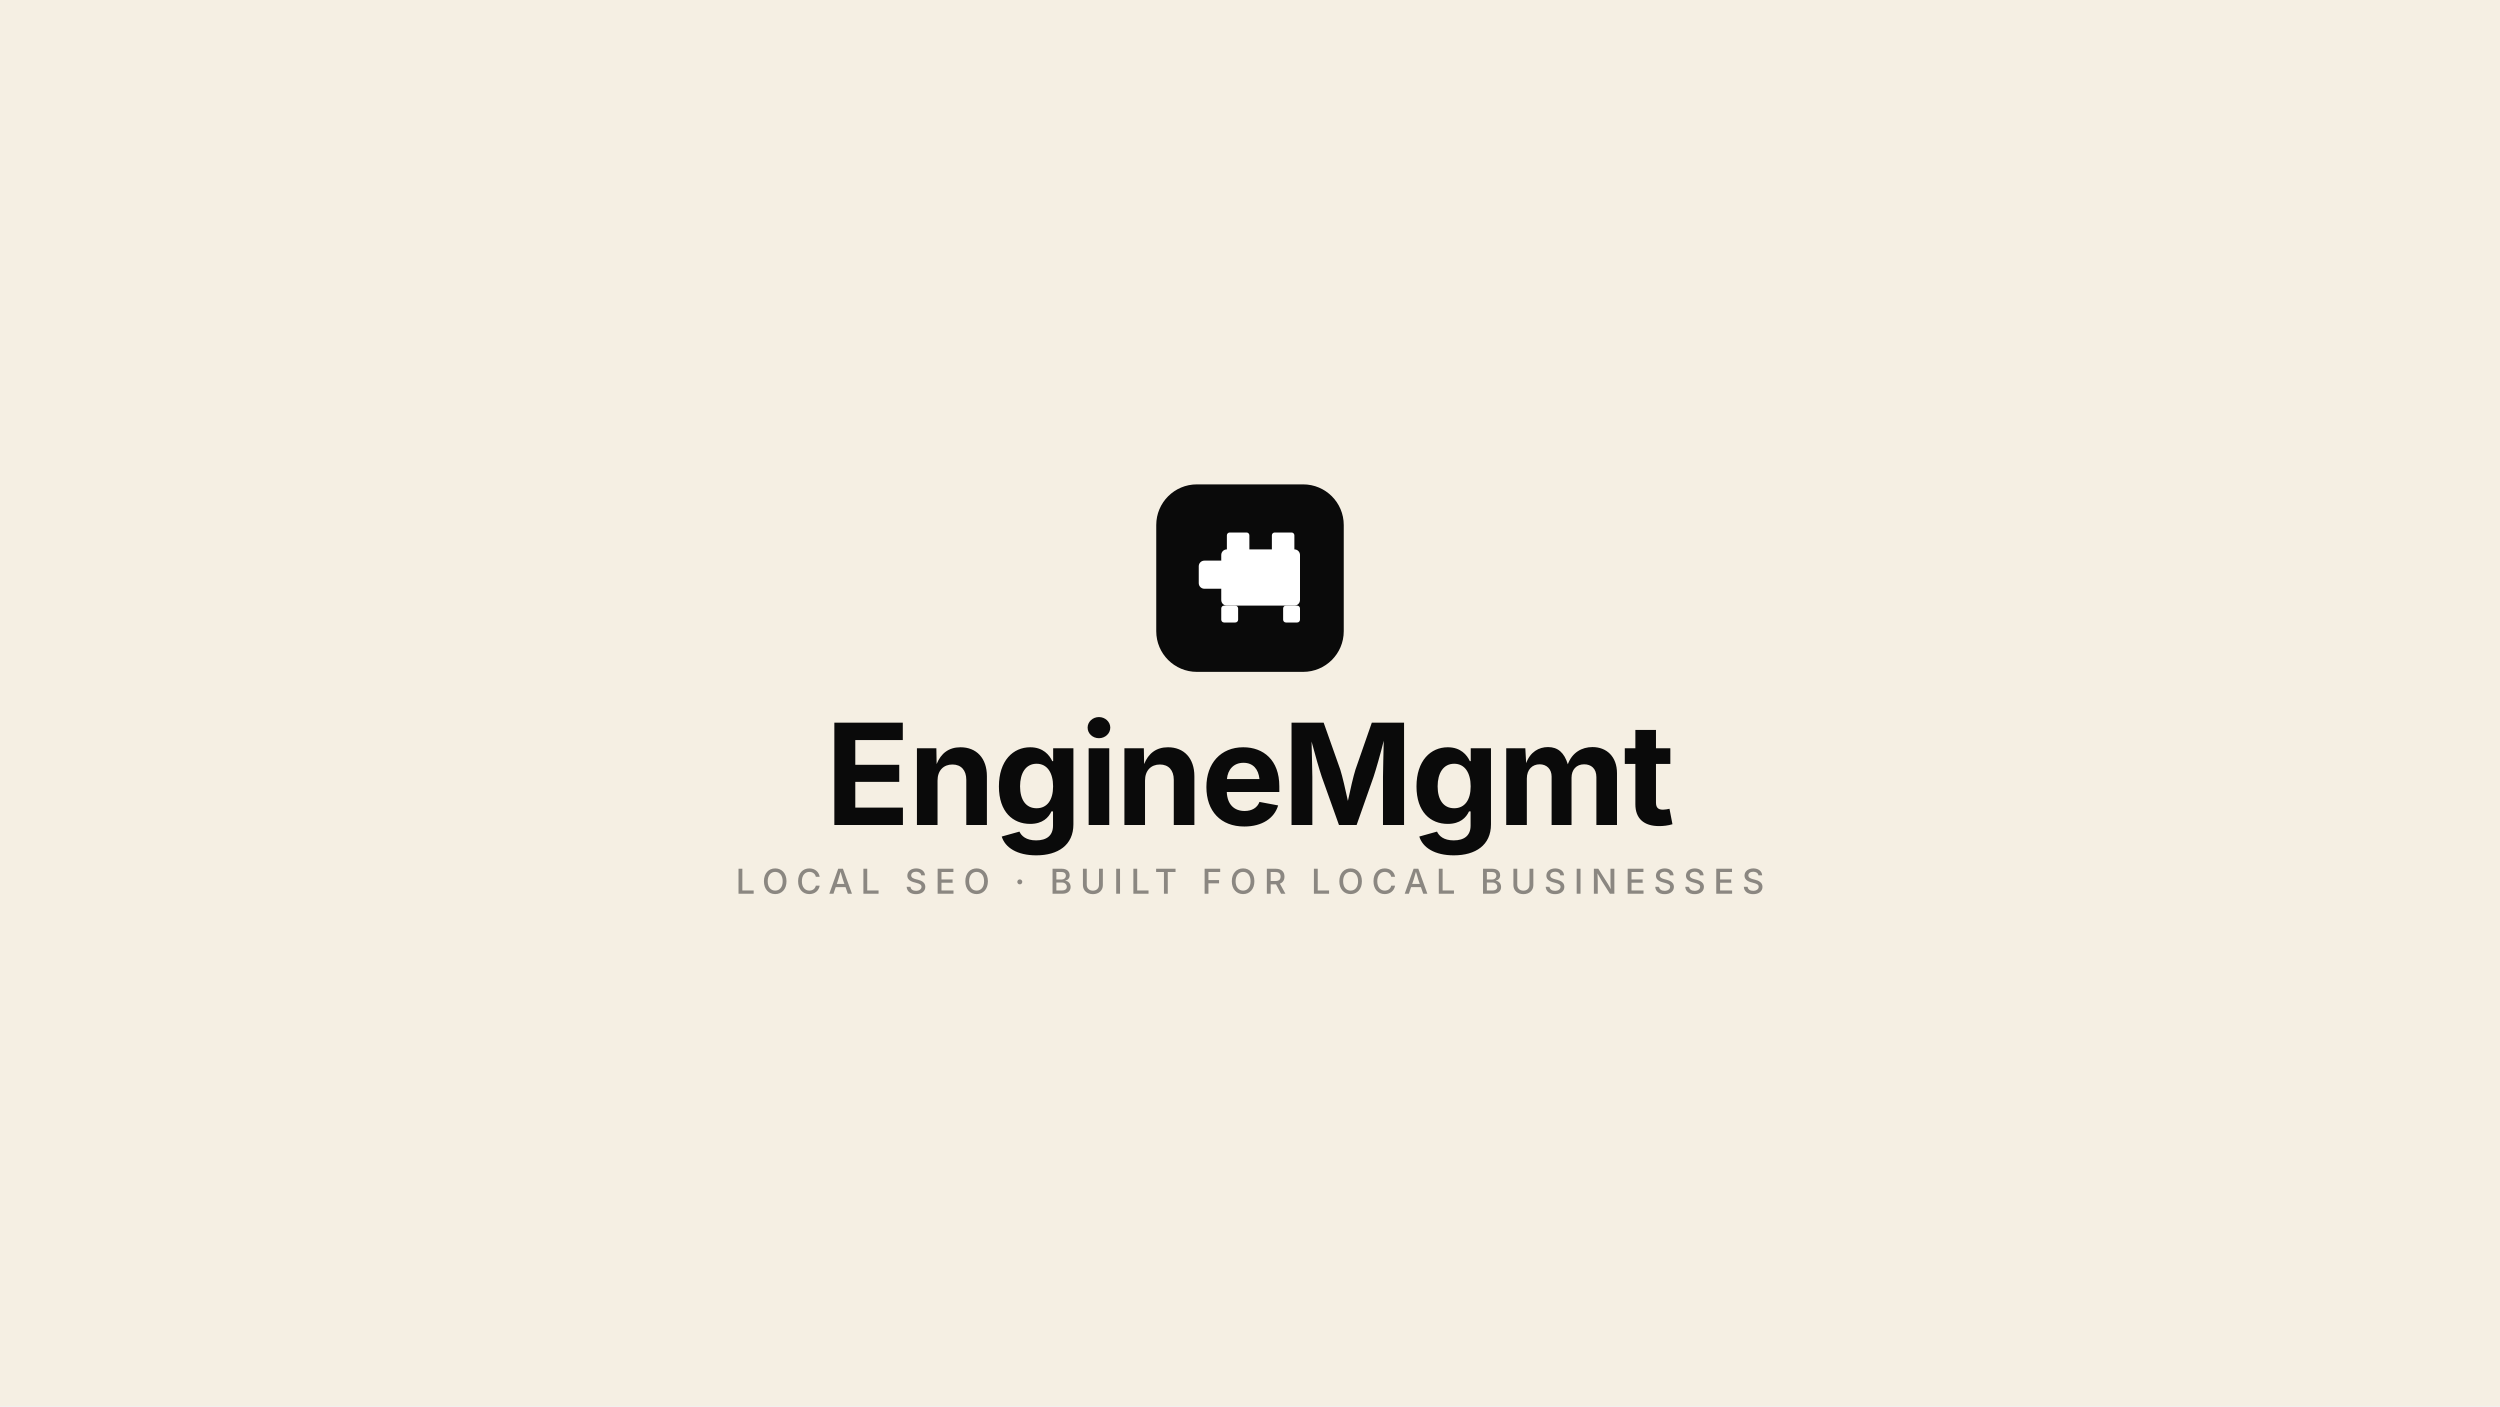
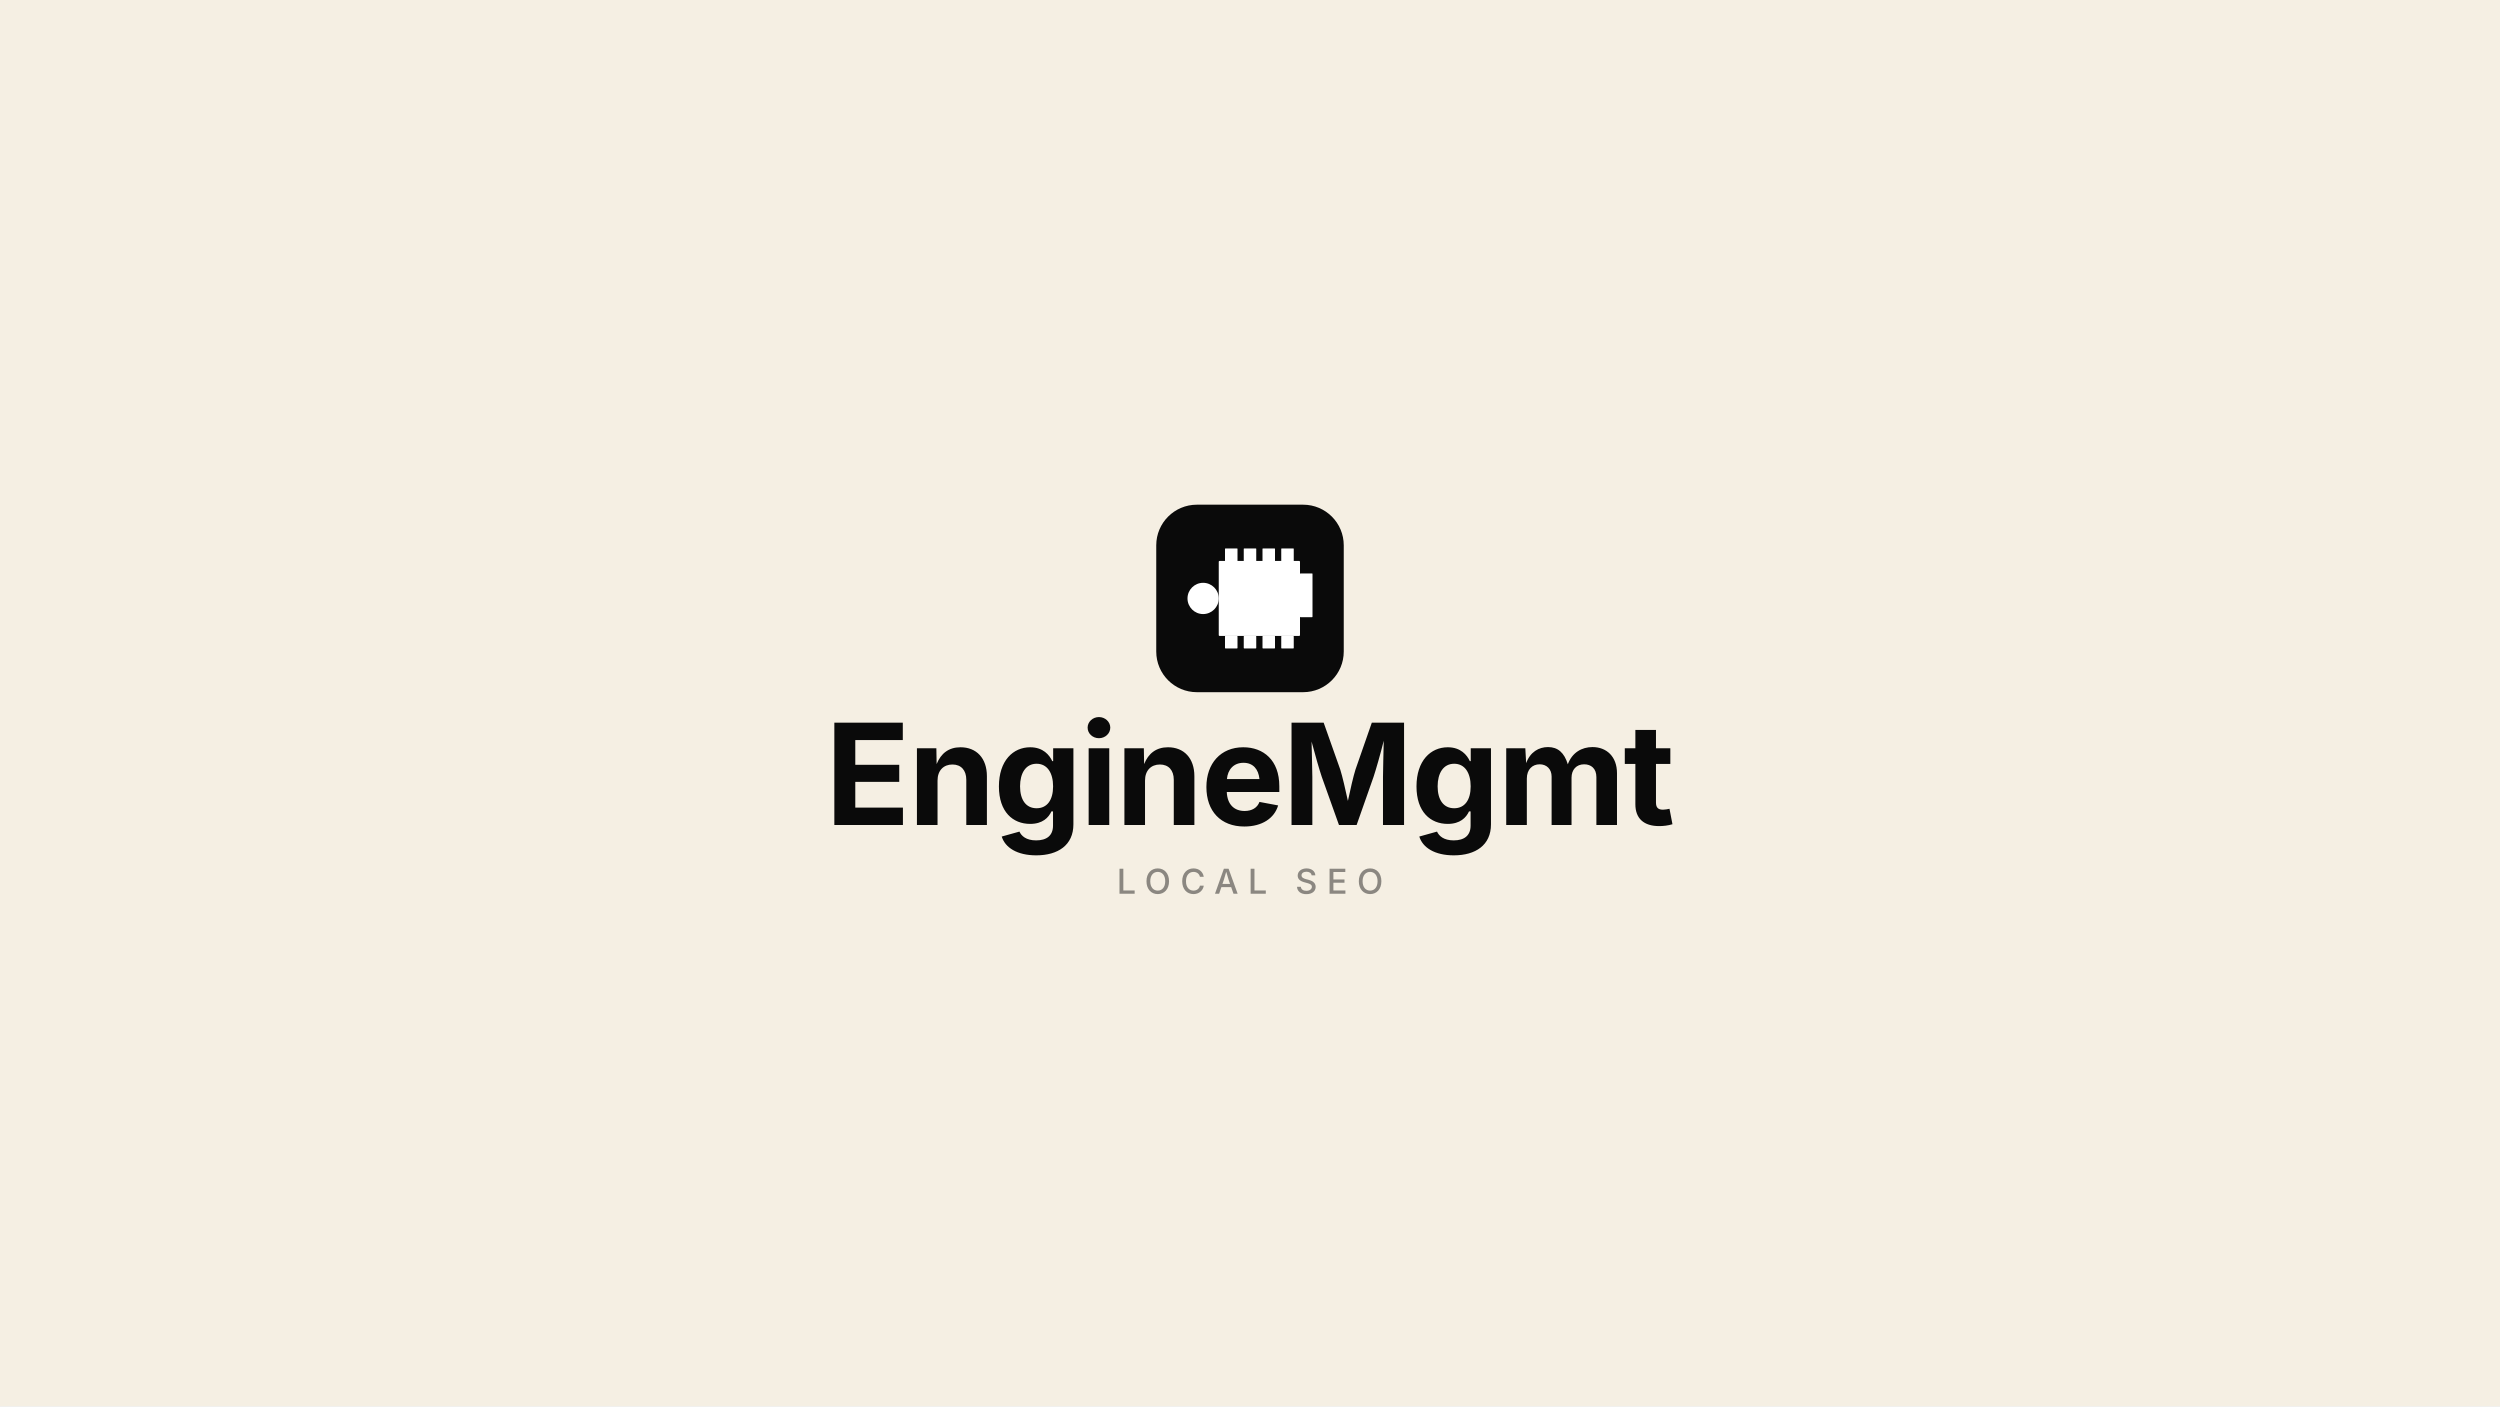
<svg xmlns="http://www.w3.org/2000/svg" viewBox="0 0 1600 900" font-family="system-ui, -apple-system, BlinkMacSystemFont, 'Segoe UI', sans-serif">
  <rect width="1600" height="900" fill="#F5EFE3" />
-   <rect x="740" y="310" width="120" height="120" rx="26" fill="#0A0A0A" />
-   <g transform="translate(760,330) scale(3.6)" fill="white">
-     <rect x="6" y="6" width="14" height="10" rx="1" />
-     <rect x="2" y="8" width="5" height="5" rx="1" />
-     <rect x="7" y="3" width="4" height="4" rx="0.5" />
-     <rect x="15" y="3" width="4" height="4" rx="0.5" />
-     <rect x="6" y="16" width="3" height="3" rx="0.5" />
-     <rect x="17" y="16" width="3" height="3" rx="0.5" />
+   <rect x="740" y="323" width="120" height="120" rx="26" fill="#0A0A0A" />
+   <g transform="translate(756,339) scale(4)" fill="white">
+     <rect x="6" y="5" width="13" height="12" rx="0.125" />
+     <circle cx="3.5" cy="11" r="2.5" />
+     <rect x="7" y="3" width="2" height="3" rx="0.075" />
+     <rect x="10" y="3" width="2" height="3" rx="0.075" />
+     <rect x="13" y="3" width="2" height="3" rx="0.075" />
+     <rect x="16" y="3" width="2" height="3" rx="0.075" />
+     <rect x="19" y="7" width="2" height="7" rx="0.075" />
+     <rect x="7" y="17" width="2" height="2" rx="0.075" />
+     <rect x="10" y="17" width="2" height="2" rx="0.075" />
+     <rect x="13" y="17" width="2" height="2" rx="0.075" />
+     <rect x="16" y="17" width="2" height="2" rx="0.075" />
  </g>
  <text x="800" y="528" text-anchor="middle" fill="#0A0A0A" font-size="90" font-weight="700" letter-spacing="-1.5">EngineMgmt</text>
-   <text x="800" y="572" text-anchor="middle" fill="rgba(10,10,10,0.45)" font-size="22" font-weight="500" letter-spacing="5">LOCAL SEO · BUILT FOR LOCAL BUSINESSES</text>
+   <text x="800" y="572" text-anchor="middle" fill="rgba(10,10,10,0.45)" font-size="22" font-weight="500" letter-spacing="6">LOCAL SEO</text>
</svg>
